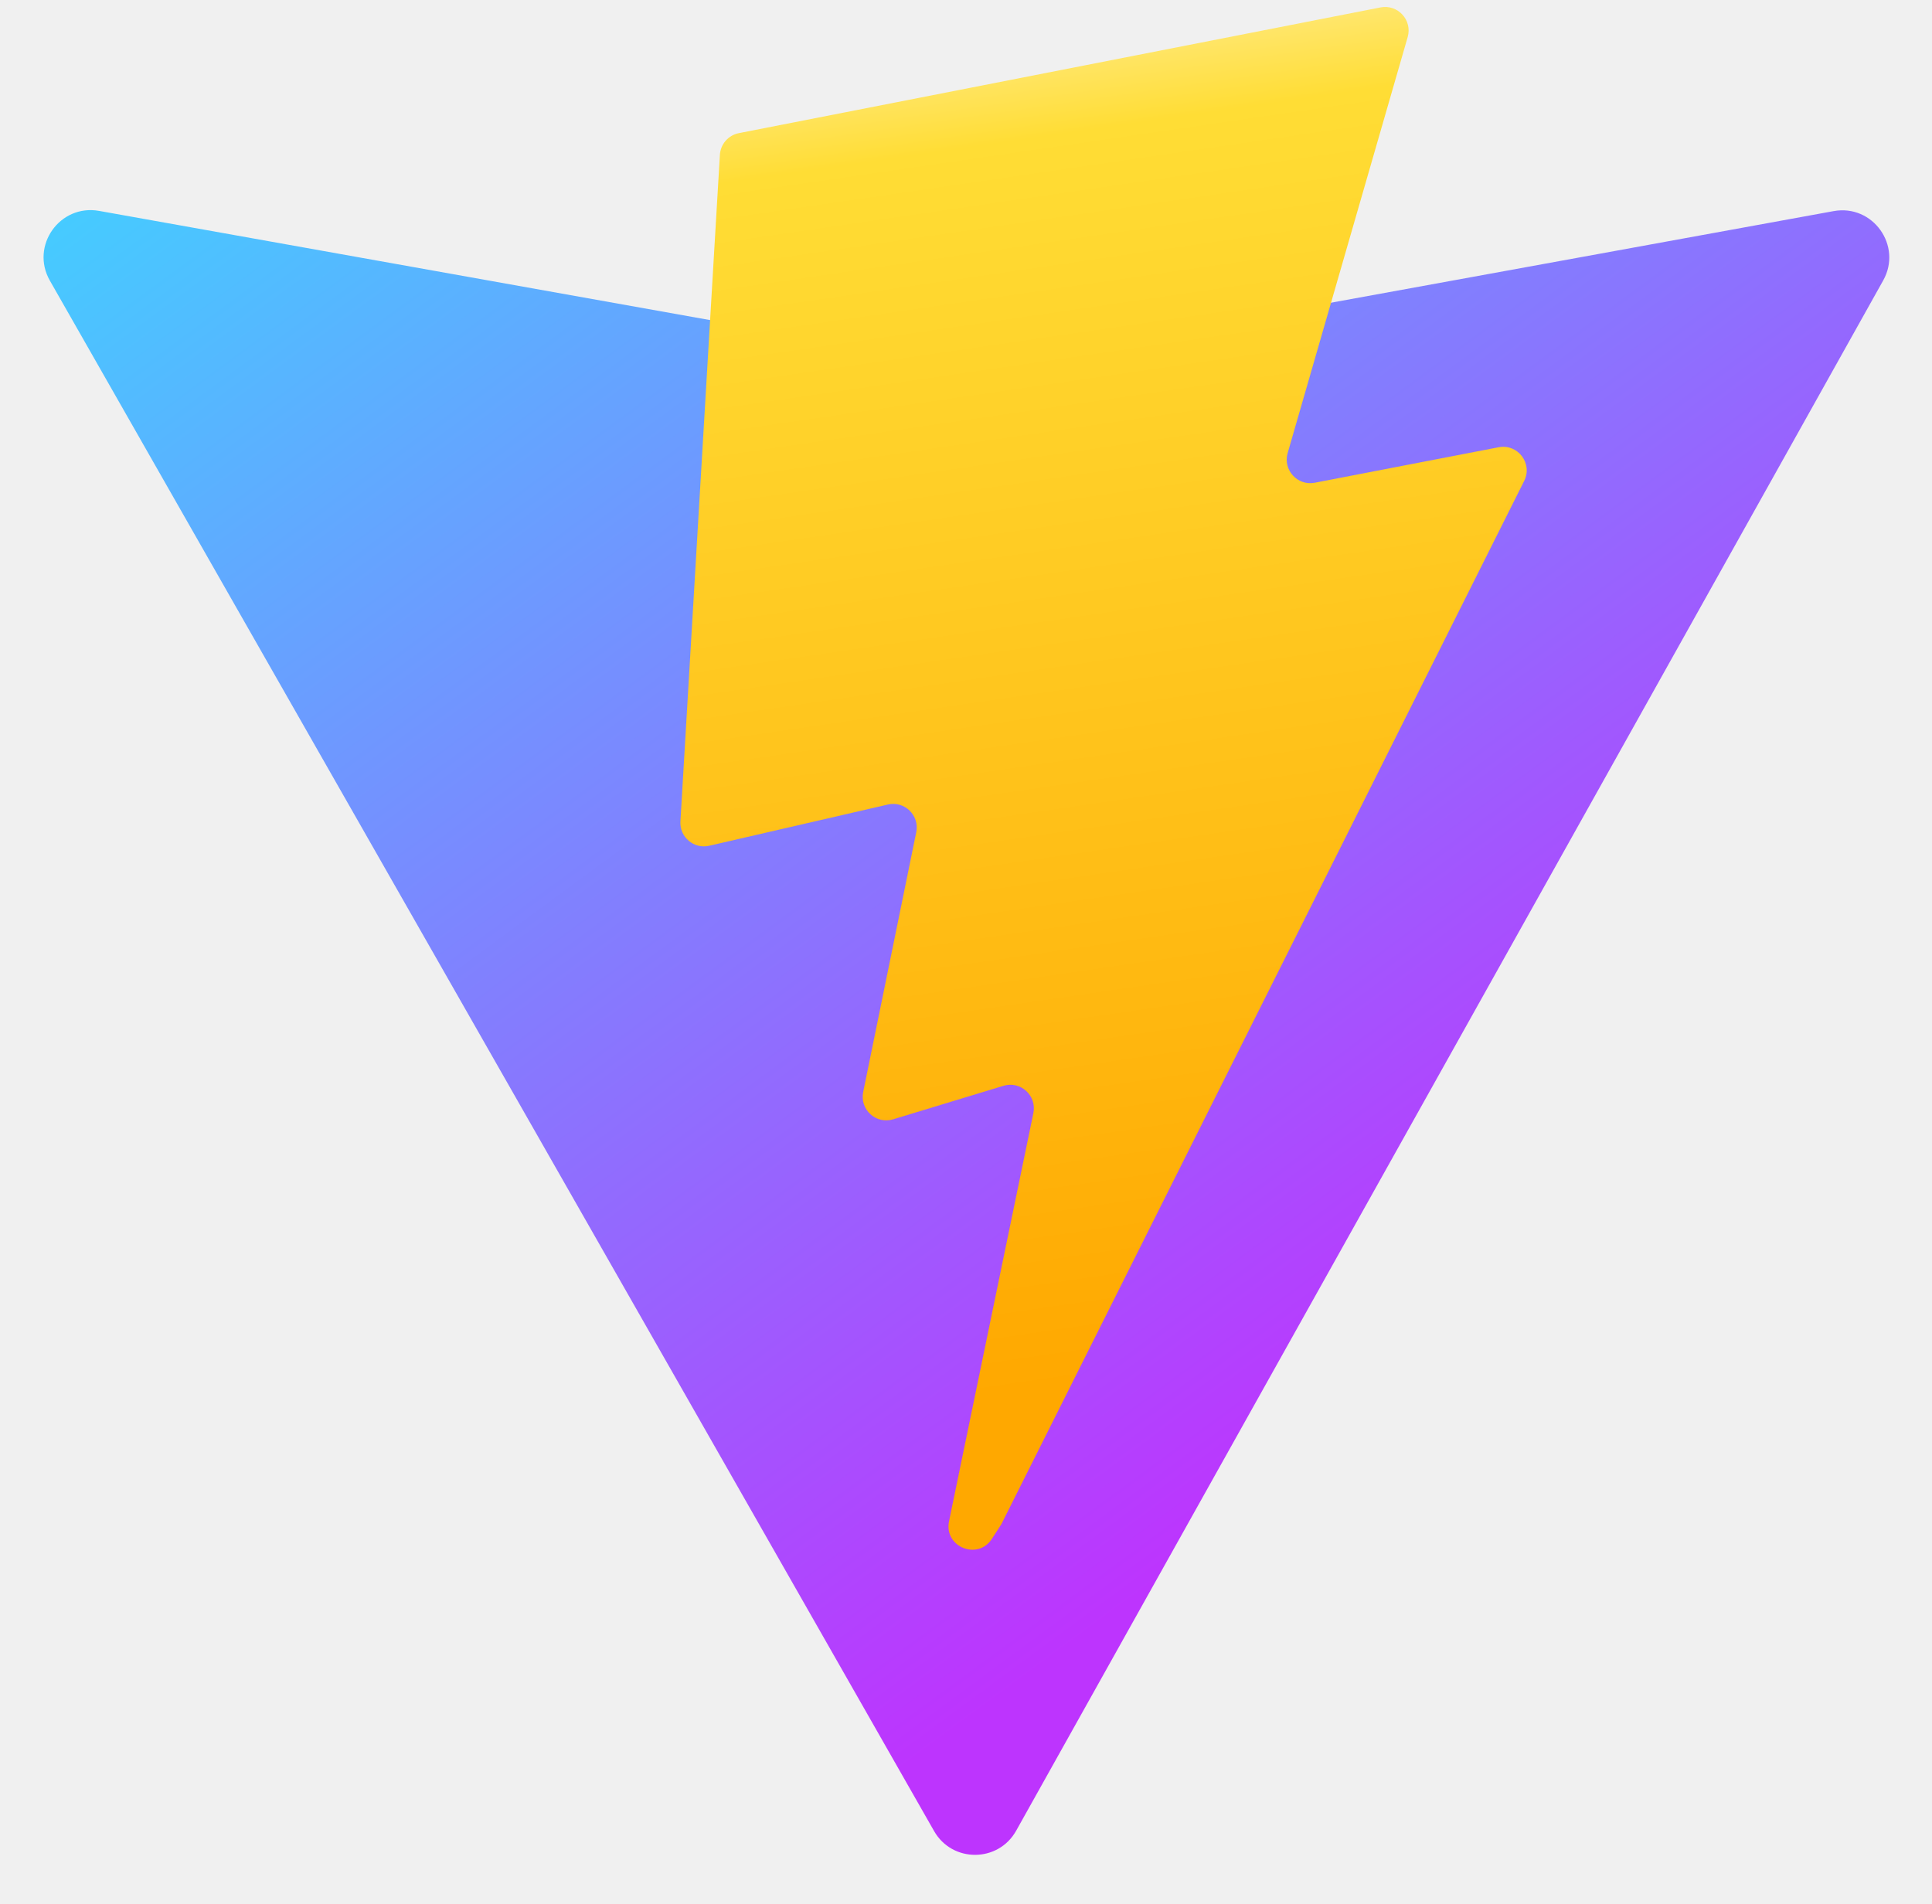
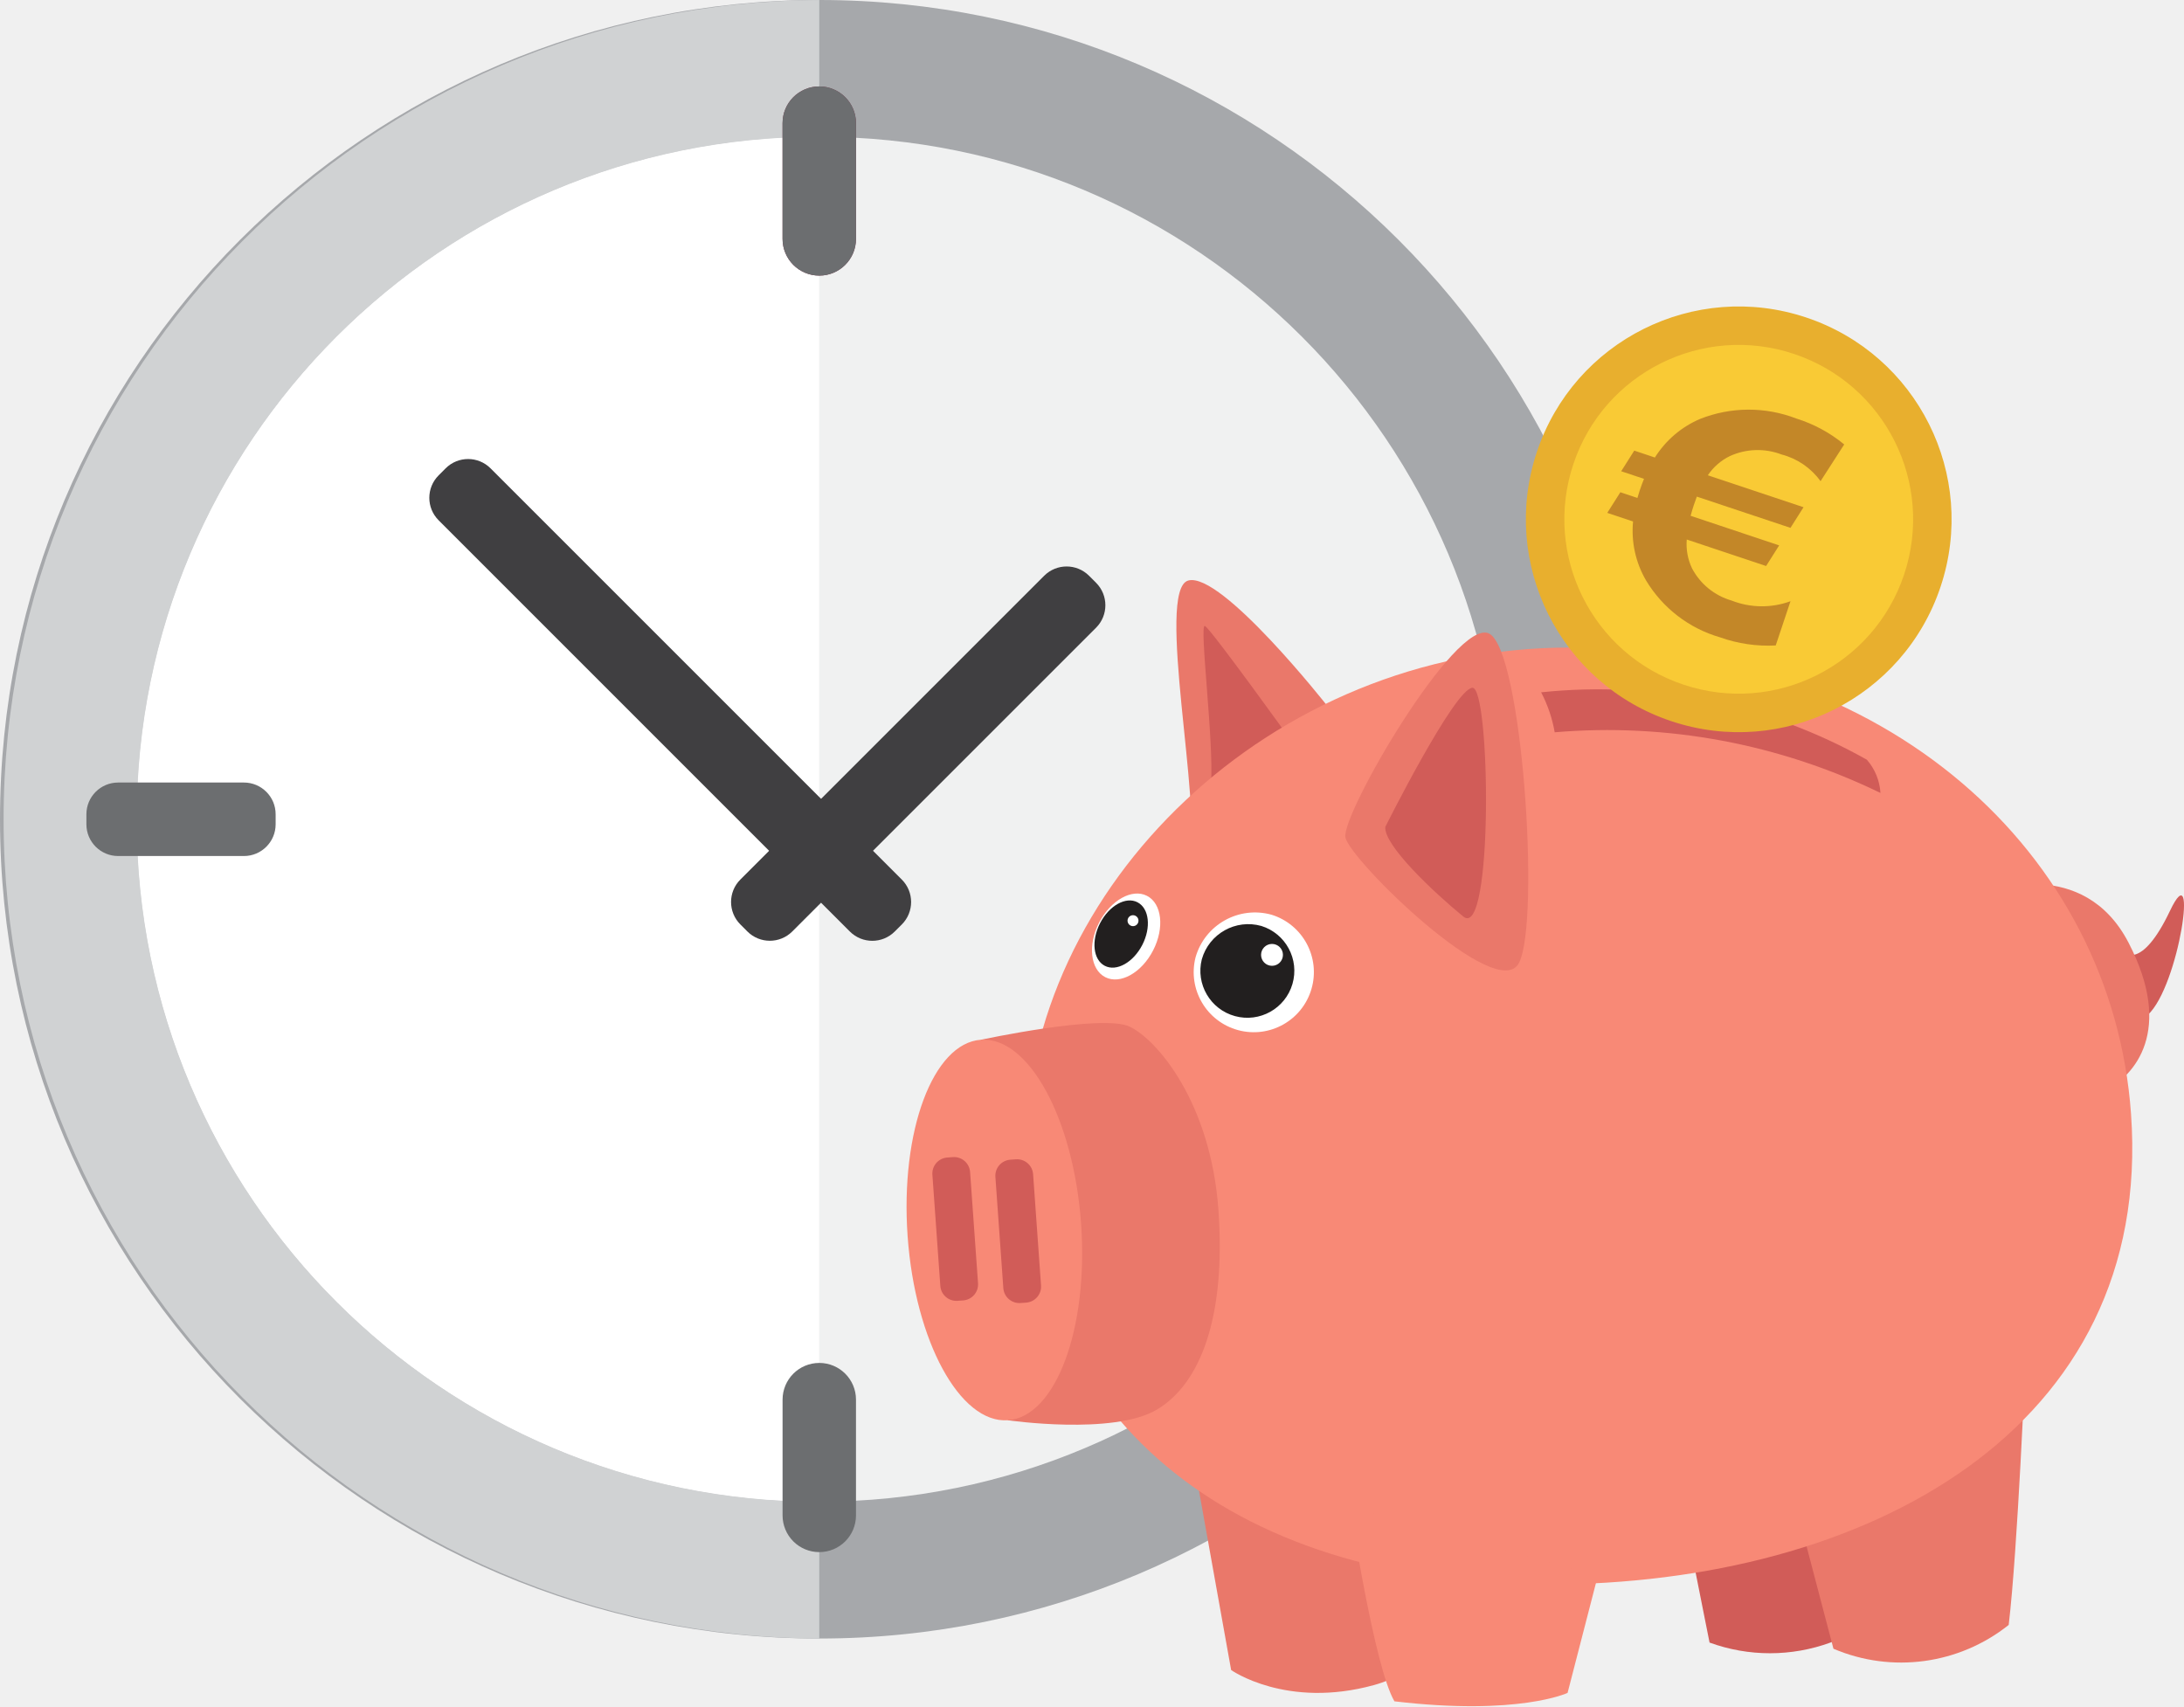
- <svg xmlns="http://www.w3.org/2000/svg" width="410" height="404" viewBox="0 0 410 404" fill="none">
-   <path d="M399.641 59.525L215.643 388.545C211.844 395.338 202.084 395.378 198.228 388.618L10.582 59.556C6.381 52.19 12.68 43.267 21.028 44.759L205.223 77.682C206.398 77.892 207.601 77.89 208.776 77.676L389.119 44.806C397.439 43.289 403.768 52.143 399.641 59.525Z" fill="url(#paint0_linear)" />
-   <path d="M292.965 1.574L156.801 28.255C154.563 28.694 152.906 30.59 152.771 32.866L144.395 174.33C144.198 177.662 147.258 180.248 150.51 179.498L188.42 170.749C191.967 169.931 195.172 173.055 194.443 176.622L183.18 231.775C182.422 235.487 185.907 238.661 189.532 237.56L212.947 230.446C216.577 229.344 220.065 232.527 219.297 236.242L201.398 322.875C200.278 328.294 207.486 331.249 210.492 326.603L212.5 323.5L323.454 102.072C325.312 98.365 322.108 94.137 318.036 94.923L279.014 102.454C275.347 103.161 272.227 99.746 273.262 96.158L298.731 7.867C299.767 4.273 296.636 0.855 292.965 1.574Z" fill="url(#paint1_linear)" />
-   <defs>
-     <linearGradient id="paint0_linear" x1="6" y1="33" x2="235" y2="344" gradientUnits="userSpaceOnUse">
-       <stop stop-color="#41D1FF" />
-       <stop offset="1" stop-color="#BD34FE" />
-     </linearGradient>
-     <linearGradient id="paint1_linear" x1="194.651" y1="8.818" x2="236.076" y2="292.989" gradientUnits="userSpaceOnUse">
-       <stop stop-color="#FFEA83" />
-       <stop offset="0.083" stop-color="#FFDD35" />
-       <stop offset="1" stop-color="#FFA800" />
-     </linearGradient>
-   </defs>
+ <svg xmlns="http://www.w3.org/2000/svg" width="137.612" height="107.507" viewBox="0 0 137.612 107.507">
+   <g transform="translate(-64.938 -129.864)">
+     <g transform="translate(64.938 129.864)">
+       <path d="M168.182,181.485a51.622,51.622,0,1,1-51.623-51.621A51.622,51.622,0,0,1,168.182,181.485Z" transform="translate(-64.938 -129.864)" fill="#a6a8ab" />
+       <path d="M180.412,202.33a43,43,0,1,1-43-43A43,43,0,0,1,180.412,202.33Z" transform="translate(-85.786 -150.709)" fill="#f0f1f1" />
+       <g transform="translate(0)">
+         <path d="M116.559,224.491a43,43,0,0,1,0-86.009h0v-8.617h0a51.622,51.622,0,0,0,0,103.243h0v-8.617Z" transform="translate(-64.938 -129.864)" fill="#d0d2d3" />
+         <path d="M94.4,202.33a43,43,0,0,0,43,43.005h0V159.326h0A43,43,0,0,0,94.4,202.33Z" transform="translate(-85.786 -150.709)" fill="#fff" />
+       </g>
+       <path d="M2.313,0h0A2.313,2.313,0,0,1,4.626,2.313V9.607A2.313,2.313,0,0,1,2.313,11.92h0A2.313,2.313,0,0,1,0,9.607V2.313A2.313,2.313,0,0,1,2.313,0Z" transform="translate(49.309 5.446)" fill="#773249" />
+       <path d="M93.48,298.446a2,2,0,0,1,2,2v.631a2,2,0,0,1-2,2H85.556a2,2,0,0,1-2-2v-.631a2,2,0,0,1,2-2Z" transform="translate(-78.112 -249.139)" fill="#6c6e70" />
+       <path d="M360.556,303.075a2,2,0,0,1-2-2v-.631a2,2,0,0,1,2-2h7.924a2,2,0,0,1,2,2v.631a2,2,0,0,1-2,2Z" transform="translate(-272.679 -249.139)" fill="#6c6e70" />
+       <path d="M2.313,0h0A2.313,2.313,0,0,1,4.626,2.313V9.607A2.313,2.313,0,0,1,2.313,11.92h0A2.313,2.313,0,0,1,0,9.607V2.313A2.313,2.313,0,0,1,2.313,0Z" transform="translate(49.309 5.446)" fill="#6c6e70" />
+       <path d="M2.314,0h0A2.312,2.312,0,0,1,4.626,2.312v7.3A2.311,2.311,0,0,1,2.315,11.92h0A2.311,2.311,0,0,1,0,9.608V2.314A2.314,2.314,0,0,1,2.314,0Z" transform="translate(49.309 85.878)" fill="#6c6e70" />
+       <path d="M187.2,255.251a2,2,0,0,1,0,2.826l-.448.447a2,2,0,0,1-2.826,0l-25.914-25.915a2,2,0,0,1,0-2.827l.446-.447a2,2,0,0,1,2.824,0Z" transform="translate(-130.376 -199.828)" fill="#403f41" />
+       <path d="M226.277,274.9a2,2,0,0,1-2.824,0l-.446-.447a2,2,0,0,1,0-2.826l19.146-19.144a2,2,0,0,1,2.825,0l.446.447a2,2,0,0,1,0,2.825Z" transform="translate(-176.359 -216.206)" fill="#403f41" />
+     </g>
+     <g transform="translate(122.059 166.419)">
+       <g>
+         <path d="M521.055,326.349s1.11,1.2,2.921-2.613.582,4.752-1.4,6.561-2.091-.106-2.091-.106Z" transform="translate(-444.367 -302.902)" fill="#d15c58" />
+         <path d="M493.126,320.771s6.029-2.284,8.885,3.238.4,8.375-1.512,9.328S493.126,320.771,493.126,320.771Z" transform="translate(-425.01 -301.158)" fill="#ea786a" />
+         <path d="M323.243,451.041l2.024,11.289s3.487,2.469,9.009.945,2.438-7.026,2.438-7.026Z" transform="translate(-304.815 -393.657)" fill="#ea786a" />
+         <path d="M428.668,453.9l1.333,6.7a11.112,11.112,0,0,0,7.615,0c4-1.524.953-9.568.953-9.568Z" transform="translate(-379.405 -393.657)" fill="#d15c58" />
+         <path d="M327.871,262.769s-6.664-8.467-8.758-7.9.951,14.7,0,16.964S327.871,262.769,327.871,262.769Z" transform="translate(-301.36 -254.846)" fill="#ea786a" />
+         <path d="M329.785,272s-5.107-7.111-5.488-7.3.587,7.4.38,9.961S329.785,272,329.785,272Z" transform="translate(-305.497 -261.813)" fill="#d15c58" />
+         <path d="M452.735,433.3l2.1,8a10.874,10.874,0,0,0,11.043-1.5c.571-4.827,1.051-16.586,1.051-16.586l-14.193,9.336" transform="translate(-396.432 -373.969)" fill="#ea786a" />
+         <path d="M355.5,298.743c1.429,19.884-16.648,29.661-36.833,29.661s-32.835-10.837-32.835-27.377,15.5-31.66,34.263-31.66C339.986,269.367,354.318,282.246,355.5,298.743Z" transform="translate(-278.347 -265.12)" fill="#f88976" />
+         <path d="M354.762,279.043c-.285-1.428,6.943-13.867,9.044-12.851s3.237,18.066,1.9,20.742S355.048,280.471,354.762,279.043Z" transform="translate(-327.109 -262.831)" fill="#ea786a" />
+         <path d="M363.368,286.794s4.341-8.674,5.484-8.764,1.333,15.974-.571,14.415S363.26,287.936,363.368,286.794Z" transform="translate(-333.202 -271.249)" fill="#d15c58" />
+         <path d="M396.943,278.54a34.53,34.53,0,0,1,20.524,4.247,3.5,3.5,0,0,1,.857,2.095,39.333,39.333,0,0,0-20.526-3.823A8.6,8.6,0,0,0,396.943,278.54Z" transform="translate(-356.959 -271.473)" fill="#d15c58" />
+         <path d="M371.372,458.833l-1.9,7.358s-3.085,1.454-10.91.531c-1.275-2.17-2.8-12.261-2.8-12.261Z" transform="translate(-327.821 -396.077)" fill="#f88976" />
+         <g transform="translate(0 27.905)">
+           <path d="M285.616,350.479c-1.729-.816-9.374.829-9.374.829l1.7,23.973s6.636.962,9.385-.667,4.364-5.819,3.884-12.583S287.346,351.294,285.616,350.479Z" transform="translate(-271.56 -350.252)" fill="#ea786a" />
+           <path d="M271.234,365.445c.47,6.621-1.6,12.16-4.614,12.375s-5.847-4.979-6.317-11.6,1.6-12.16,4.615-12.375S270.764,358.825,271.234,365.445Z" transform="translate(-260.236 -352.791)" fill="#f88976" />
+           <path d="M268.677,387.079a1.013,1.013,0,0,1-.938,1.082l-.356.025a1.014,1.014,0,0,1-1.082-.939l-.5-7.008a1.013,1.013,0,0,1,.938-1.082l.356-.026a1.014,1.014,0,0,1,1.082.94Z" transform="translate(-264.173 -370.682)" fill="#d15c58" />
+           <path d="M282.253,387.559a1.013,1.013,0,0,1-.938,1.082l-.356.025a1.013,1.013,0,0,1-1.082-.939l-.5-7.009a1.012,1.012,0,0,1,.938-1.082l.356-.025a1.013,1.013,0,0,1,1.082.939Z" transform="translate(-273.779 -371.023)" fill="#d15c58" />
+         </g>
+         <g transform="translate(18.015 20.92)">
+           <path d="M322.024,329.219a3.786,3.786,0,1,0,4.8-2.683A3.893,3.893,0,0,0,322.024,329.219Z" transform="translate(-321.83 -326.371)" fill="#fff" />
+           <path d="M323.473,331.143a2.96,2.96,0,1,0,3.755-2.1A3.044,3.044,0,0,0,323.473,331.143Z" transform="translate(-322.884 -328.173)" fill="#221f1f" />
+         </g>
+         <g transform="translate(11.683 19.747)">
+           <path d="M304.032,325.942c-.727,1.415-2.079,2.169-3.018,1.686s-1.112-2.024-.385-3.437,2.08-2.169,3.019-1.685S304.76,324.528,304.032,325.942Z" transform="translate(-300.179 -322.36)" fill="#fff" />
+           <path d="M303.731,326.655c-.569,1.105-1.625,1.695-2.361,1.317s-.869-1.581-.3-2.687,1.624-1.7,2.36-1.317S304.3,325.549,303.731,326.655Z" transform="translate(-300.56 -323.417)" fill="#221f1f" />
+         </g>
+       </g>
+       <path d="M337.988,333.907a.689.689,0,1,1-.689-.689A.689.689,0,0,1,337.988,333.907Z" transform="translate(-314.272 -310.296)" fill="#fff" />
+       <path d="M308.506,327.506a.345.345,0,1,1-.183-.452A.345.345,0,0,1,308.506,327.506Z" transform="translate(-293.919 -305.915)" fill="#fff" />
+     </g>
+     <g transform="translate(161.082 149.173)">
+       <path d="M419.787,213.54a13.409,13.409,0,1,1-8.474-16.964A13.409,13.409,0,0,1,419.787,213.54Z" transform="translate(-393.656 -195.882)" fill="#e8af2e" />
+       <path d="M423.35,218.636a10.986,10.986,0,1,1-6.942-13.9A10.985,10.985,0,0,1,423.35,218.636Z" transform="translate(-399.517 -201.745)" fill="#f9ca35" />
+       <g transform="translate(5.129 6.514)">
+         <path d="M426.122,220.335l-1.491,2.315a4.377,4.377,0,0,0-2.459-1.684,4.214,4.214,0,0,0-3.251.1,3.535,3.535,0,0,0-1.392,1.211l6.03,2.013-.823,1.3-5.9-1.968c-.055.138-.118.316-.191.536s-.138.438-.2.673l5.579,1.863-.823,1.3-5-1.669a3.541,3.541,0,0,0,.332,1.816,4.1,4.1,0,0,0,2.491,2.029,5.225,5.225,0,0,0,3.714.042L421.807,233a9.042,9.042,0,0,1-3.519-.515,8.046,8.046,0,0,1-4.652-3.582,6.2,6.2,0,0,1-.819-3.715l-1.624-.542.824-1.3,1.075.359c.042-.149.09-.3.145-.47.094-.279.184-.524.27-.732l-1.437-.48.823-1.3,1.3.435a6.27,6.27,0,0,1,2.846-2.431,8.321,8.321,0,0,1,6.064-.026A8.891,8.891,0,0,1,426.122,220.335Z" transform="translate(-411.193 -218.153)" fill="#c38728" />
+       </g>
+     </g>
+   </g>
</svg>
